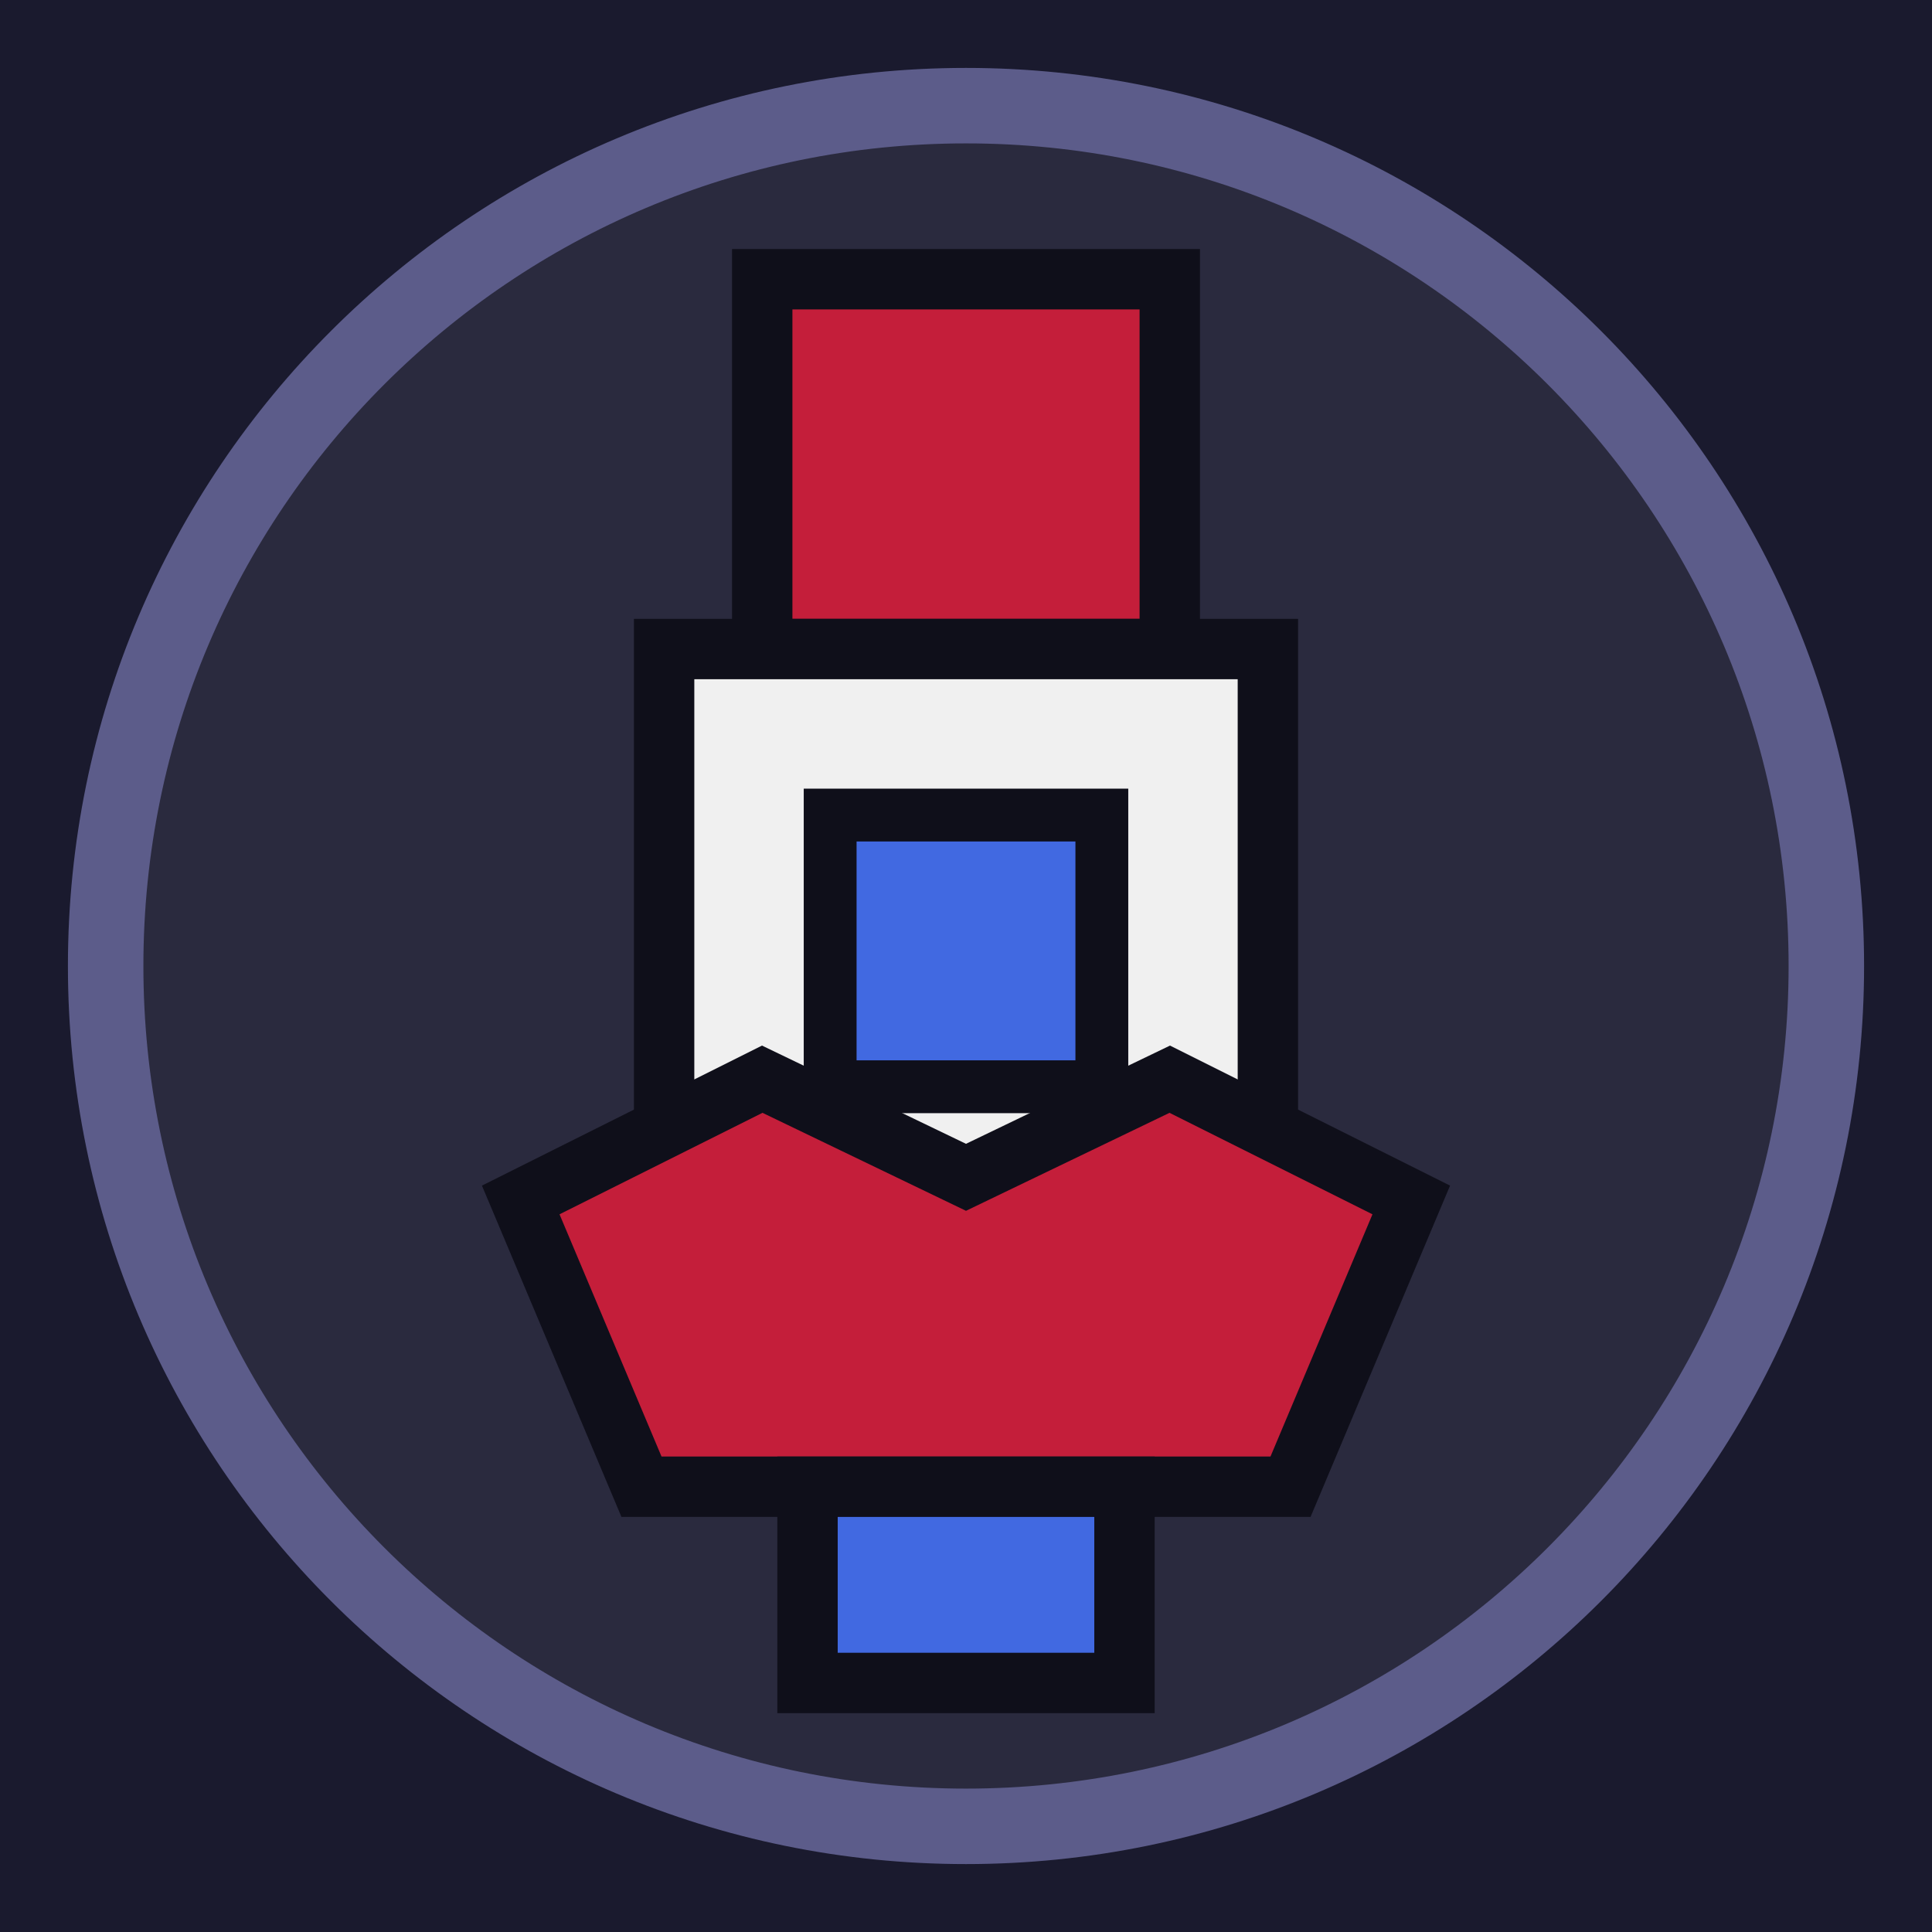
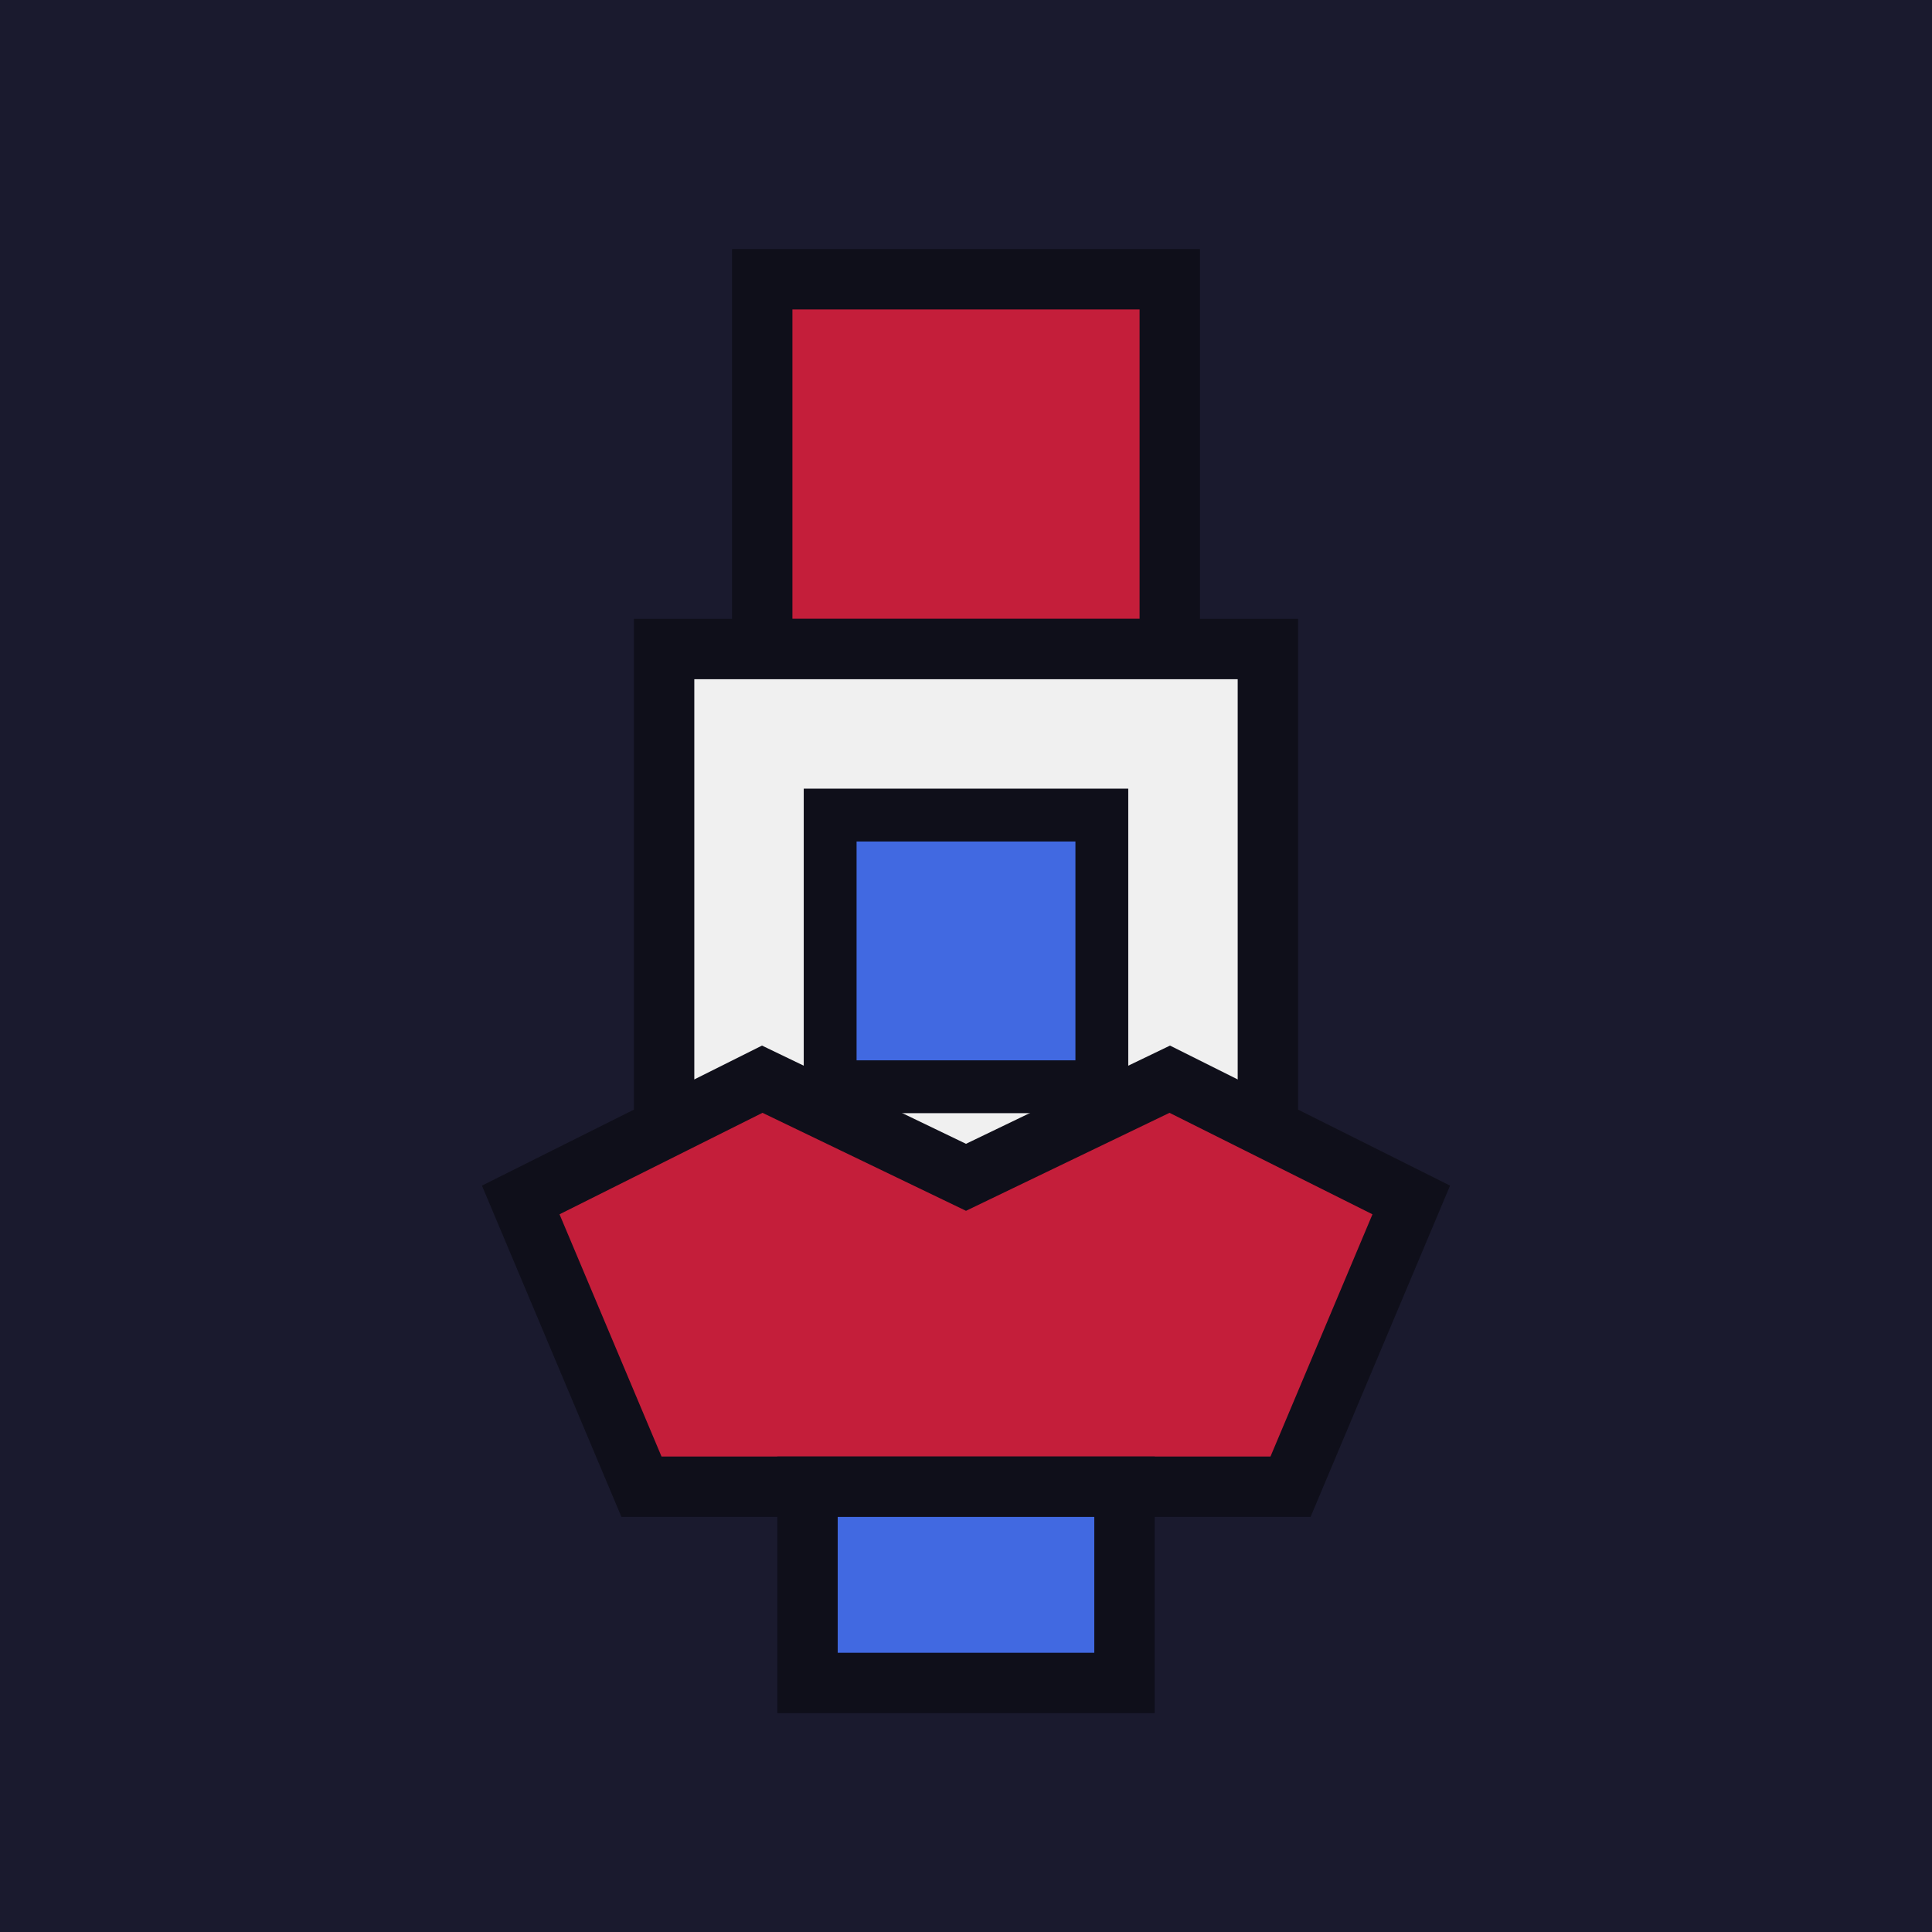
<svg xmlns="http://www.w3.org/2000/svg" width="512" height="512" viewBox="0 0 512 512">
  <rect width="512" height="512" fill="#1a1a2e" />
-   <circle cx="256" cy="256" r="228" fill="#2a2a3e" stroke="#5c5c8a" stroke-width="20" />
  <rect x="202" y="74" width="108" height="98" fill="#c41e3a" stroke="#0f0f1a" stroke-width="16" />
  <rect x="176" y="172" width="160" height="146" fill="#f0f0f0" stroke="#0f0f1a" stroke-width="16" />
  <rect x="220" y="216" width="72" height="72" fill="#4169e1" stroke="#0f0f1a" stroke-width="14" />
  <polygon points="138,318 202,286 256,312 310,286 374,318 342,394 170,394" fill="#c41e3a" stroke="#0f0f1a" stroke-width="16" />
  <rect x="214" y="394" width="84" height="52" fill="#4169e1" stroke="#0f0f1a" stroke-width="16" />
</svg>
